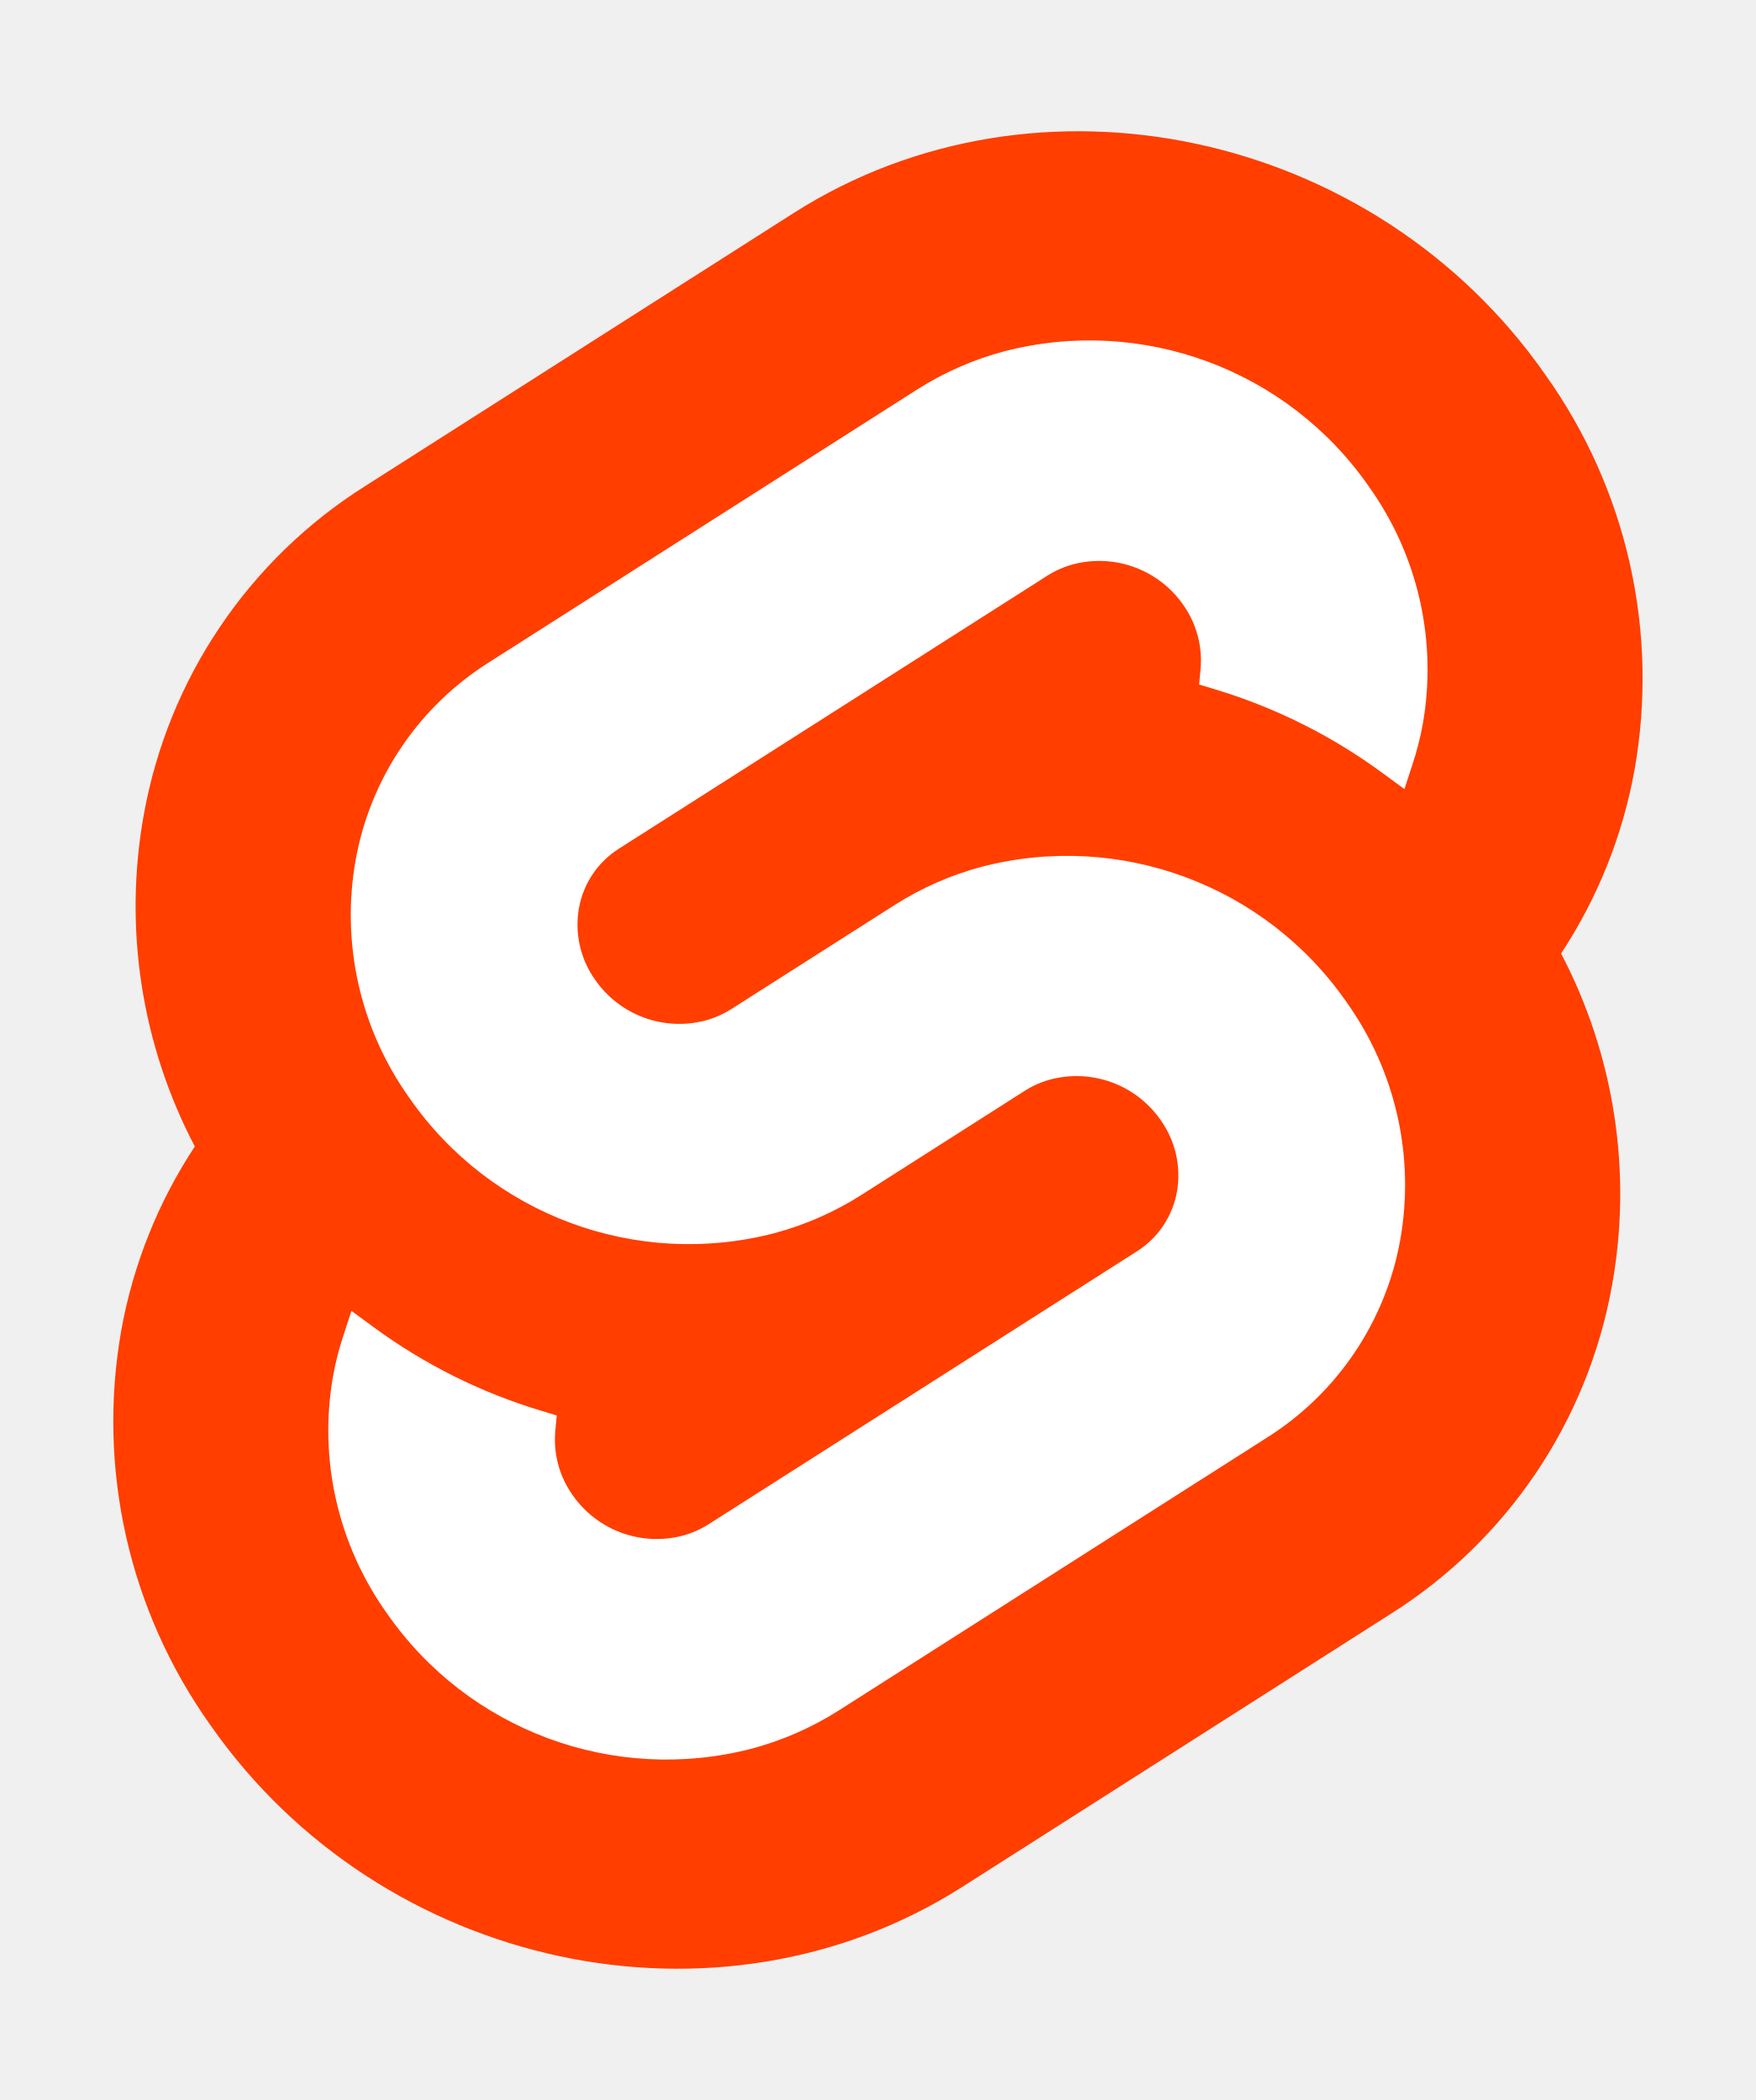
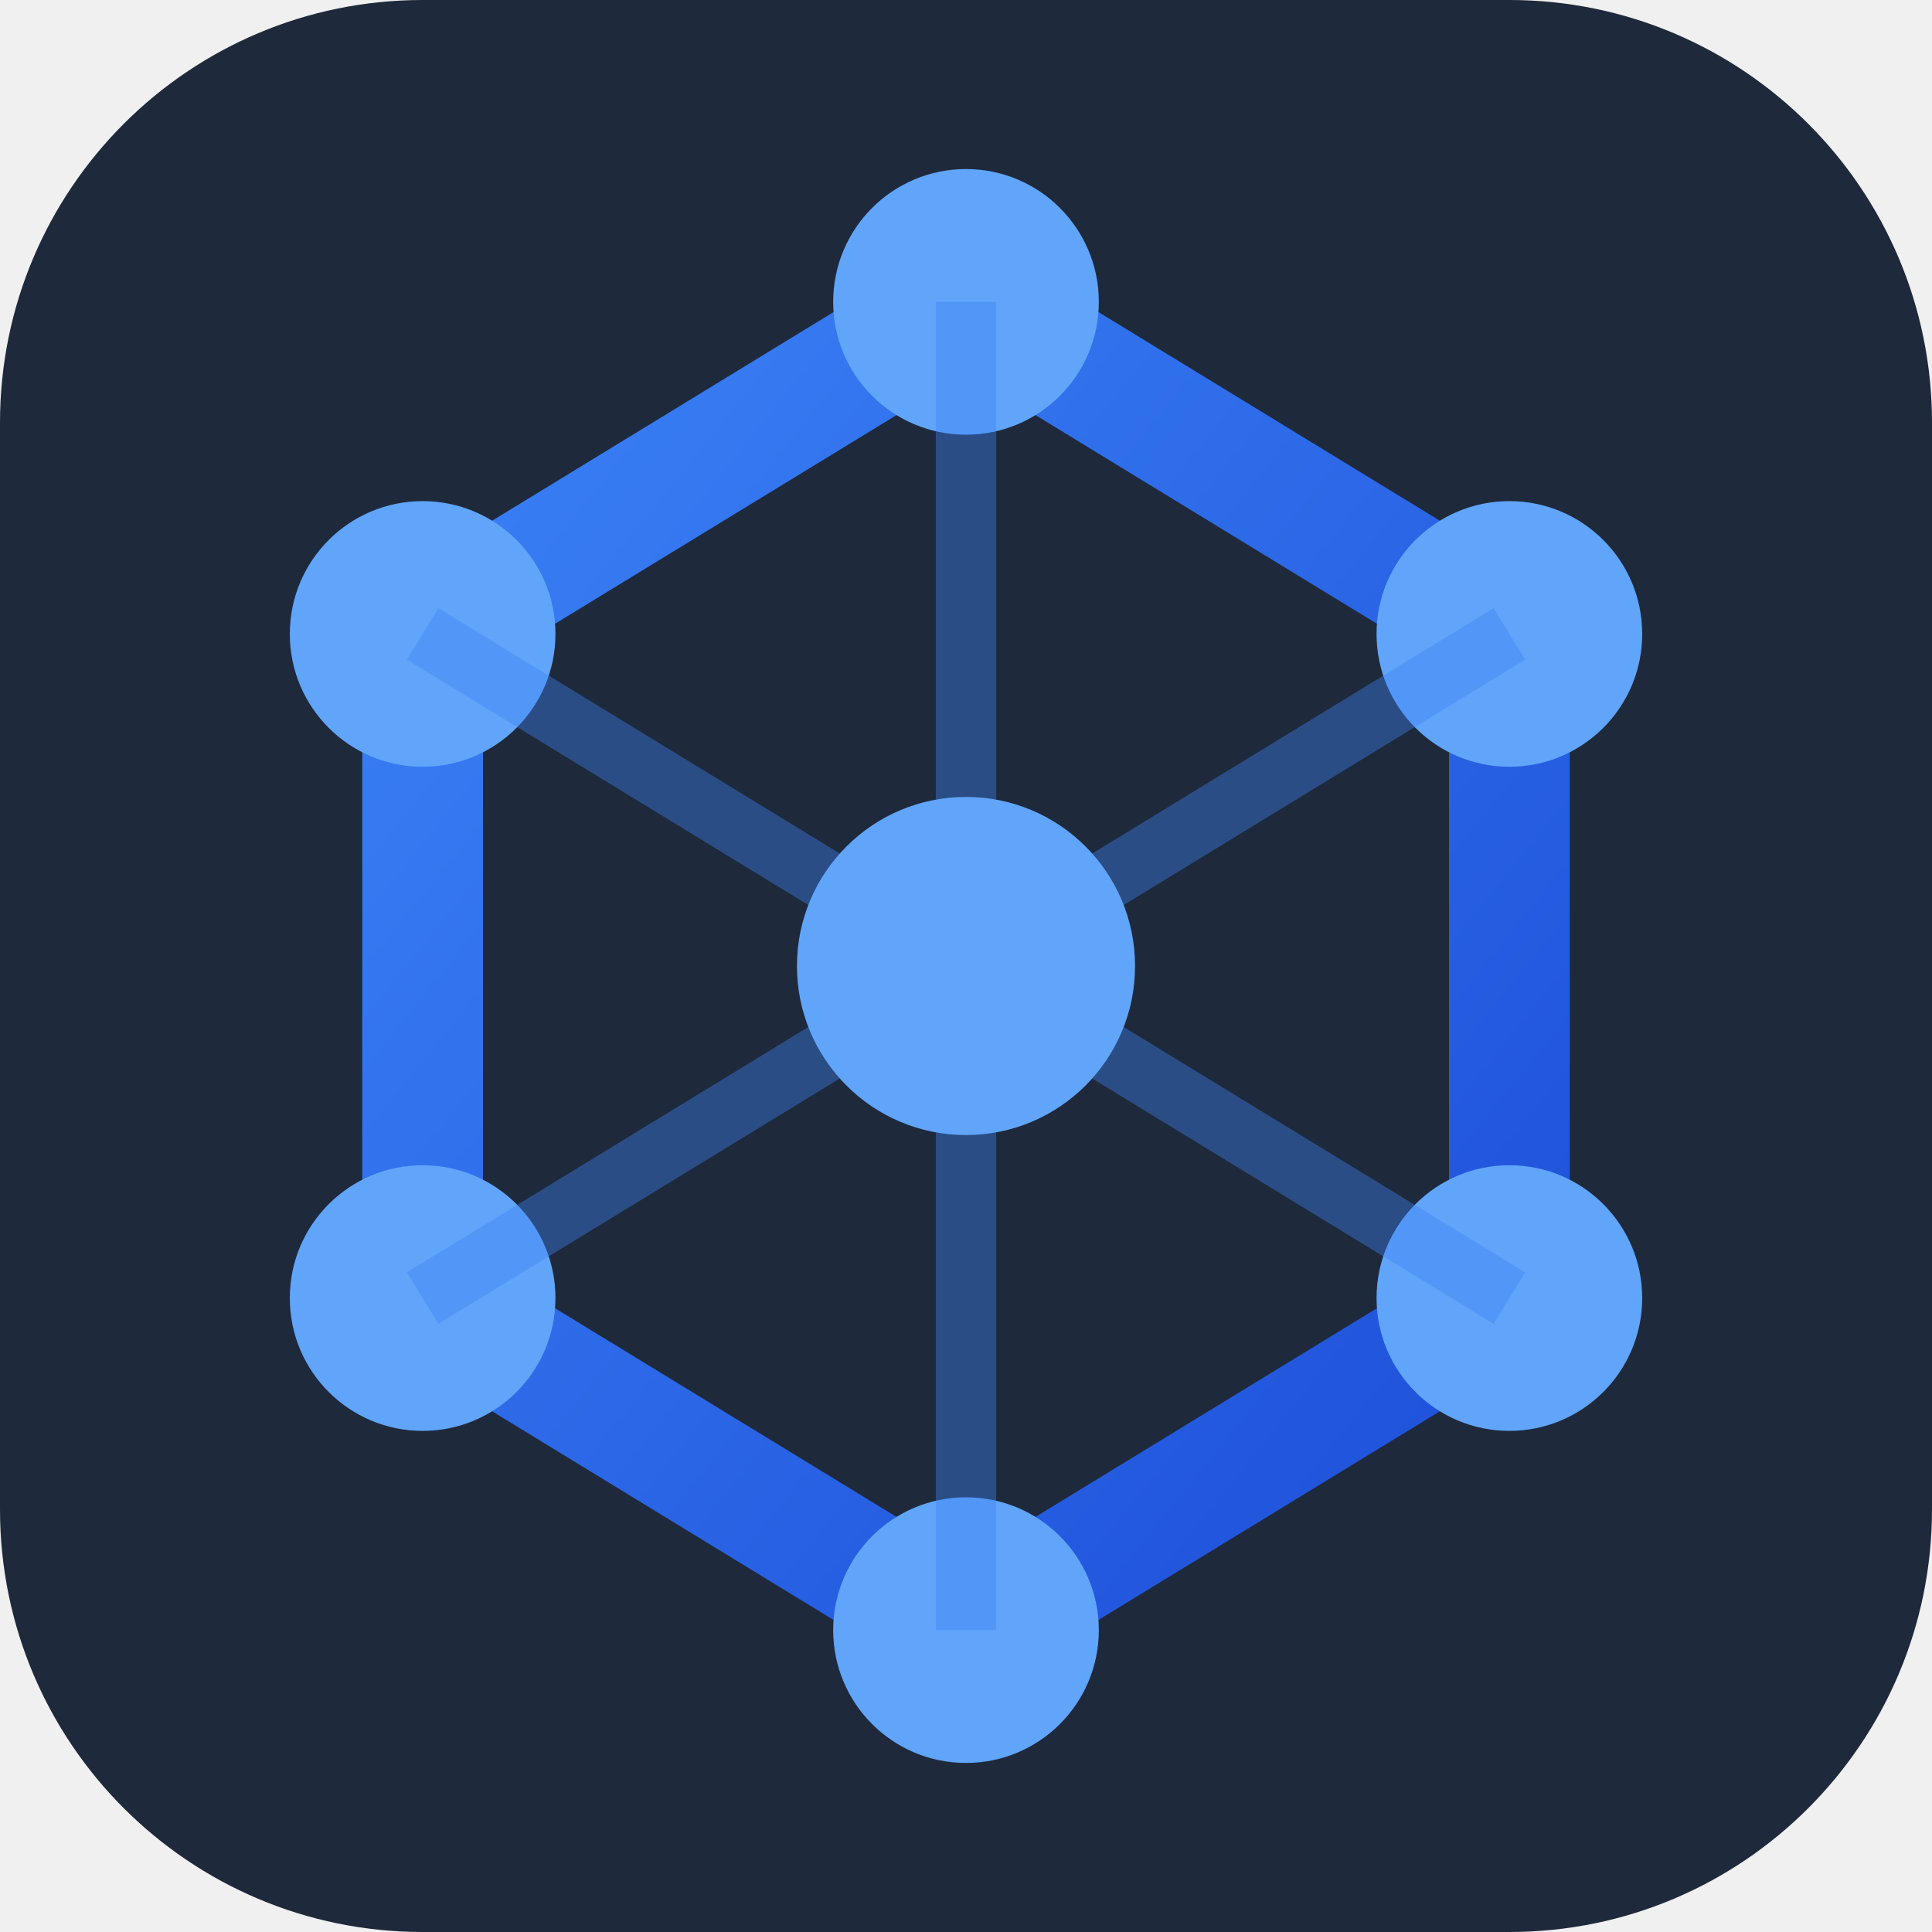
- <svg xmlns="http://www.w3.org/2000/svg" width="107" height="128" viewBox="0 0 107 128">
-   <path d="M94.157 22.819c-10.4-14.885-30.94-19.297-45.792-9.835L22.282 29.608A29.92 29.92 0 0 0 8.764 49.65a31.5 31.5 0 0 0 3.108 20.231 30 30 0 0 0-4.477 11.183 31.9 31.9 0 0 0 5.448 24.116c10.402 14.887 30.942 19.297 45.791 9.835l26.083-16.624A29.92 29.92 0 0 0 98.235 78.35a31.53 31.53 0 0 0-3.105-20.232 30 30 0 0 0 4.474-11.182 31.88 31.88 0 0 0-5.447-24.116" style="fill:#ff3e00" />
-   <path d="M45.817 106.582a20.72 20.72 0 0 1-22.237-8.243 19.17 19.17 0 0 1-3.277-14.503 18 18 0 0 1 .624-2.435l.49-1.498 1.337.981a33.6 33.6 0 0 0 10.203 5.098l.97.294-.09.968a5.85 5.85 0 0 0 1.052 3.878 6.24 6.24 0 0 0 6.695 2.485 5.8 5.8 0 0 0 1.603-.704L69.27 76.28a5.43 5.43 0 0 0 2.45-3.631 5.8 5.8 0 0 0-.987-4.371 6.24 6.24 0 0 0-6.698-2.487 5.7 5.7 0 0 0-1.6.704l-9.953 6.345a19 19 0 0 1-5.296 2.326 20.72 20.72 0 0 1-22.237-8.243 19.17 19.17 0 0 1-3.277-14.502 17.99 17.99 0 0 1 8.13-12.052l26.081-16.623a19 19 0 0 1 5.3-2.329 20.72 20.72 0 0 1 22.237 8.243 19.17 19.17 0 0 1 3.277 14.503 18 18 0 0 1-.624 2.435l-.49 1.498-1.337-.98a33.6 33.6 0 0 0-10.203-5.1l-.97-.294.09-.968a5.86 5.86 0 0 0-1.052-3.878 6.24 6.24 0 0 0-6.696-2.485 5.8 5.8 0 0 0-1.602.704L37.73 51.72a5.42 5.42 0 0 0-2.449 3.63 5.79 5.79 0 0 0 .986 4.372 6.24 6.24 0 0 0 6.698 2.486 5.8 5.8 0 0 0 1.602-.704l9.952-6.342a19 19 0 0 1 5.295-2.328 20.72 20.72 0 0 1 22.237 8.242 19.17 19.17 0 0 1 3.277 14.503 18 18 0 0 1-8.13 12.053l-26.081 16.622a19 19 0 0 1-5.3 2.328" style="fill:#fff" />
+ <svg xmlns="http://www.w3.org/2000/svg" viewBox="0 0 32 32">
+   <defs>
+     <linearGradient id="g" x1="0" y1="0" x2="1" y2="1">
+       <stop offset="0%" stop-color="#3b82f6" />
+       <stop offset="100%" stop-color="#1d4ed8" />
+     </linearGradient>
+   </defs>
+   <rect width="32" height="32" rx="7" fill="#1e293b" />
+   <path d="M16 5 L25 10.5 L25 21.5 L16 27 L7 21.5 L7 10.5 Z" fill="none" stroke="url(#g)" stroke-width="2" stroke-linejoin="round" />
+   <circle cx="16" cy="5" r="2.2" fill="#60a5fa" />
+   <circle cx="25" cy="10.5" r="2.2" fill="#60a5fa" />
+   <circle cx="25" cy="21.5" r="2.2" fill="#60a5fa" />
+   <circle cx="16" cy="27" r="2.2" fill="#60a5fa" />
+   <circle cx="7" cy="21.5" r="2.2" fill="#60a5fa" />
+   <circle cx="7" cy="10.5" r="2.2" fill="#60a5fa" />
+   <line x1="16" y1="5" x2="16" y2="27" stroke="#3b82f6" stroke-width="1" opacity="0.4" />
+   <line x1="7" y1="10.5" x2="25" y2="21.5" stroke="#3b82f6" stroke-width="1" opacity="0.4" />
+   <line x1="25" y1="10.5" x2="7" y2="21.5" stroke="#3b82f6" stroke-width="1" opacity="0.4" />
+   <circle cx="16" cy="16" r="2.8" fill="#60a5fa" />
</svg>
